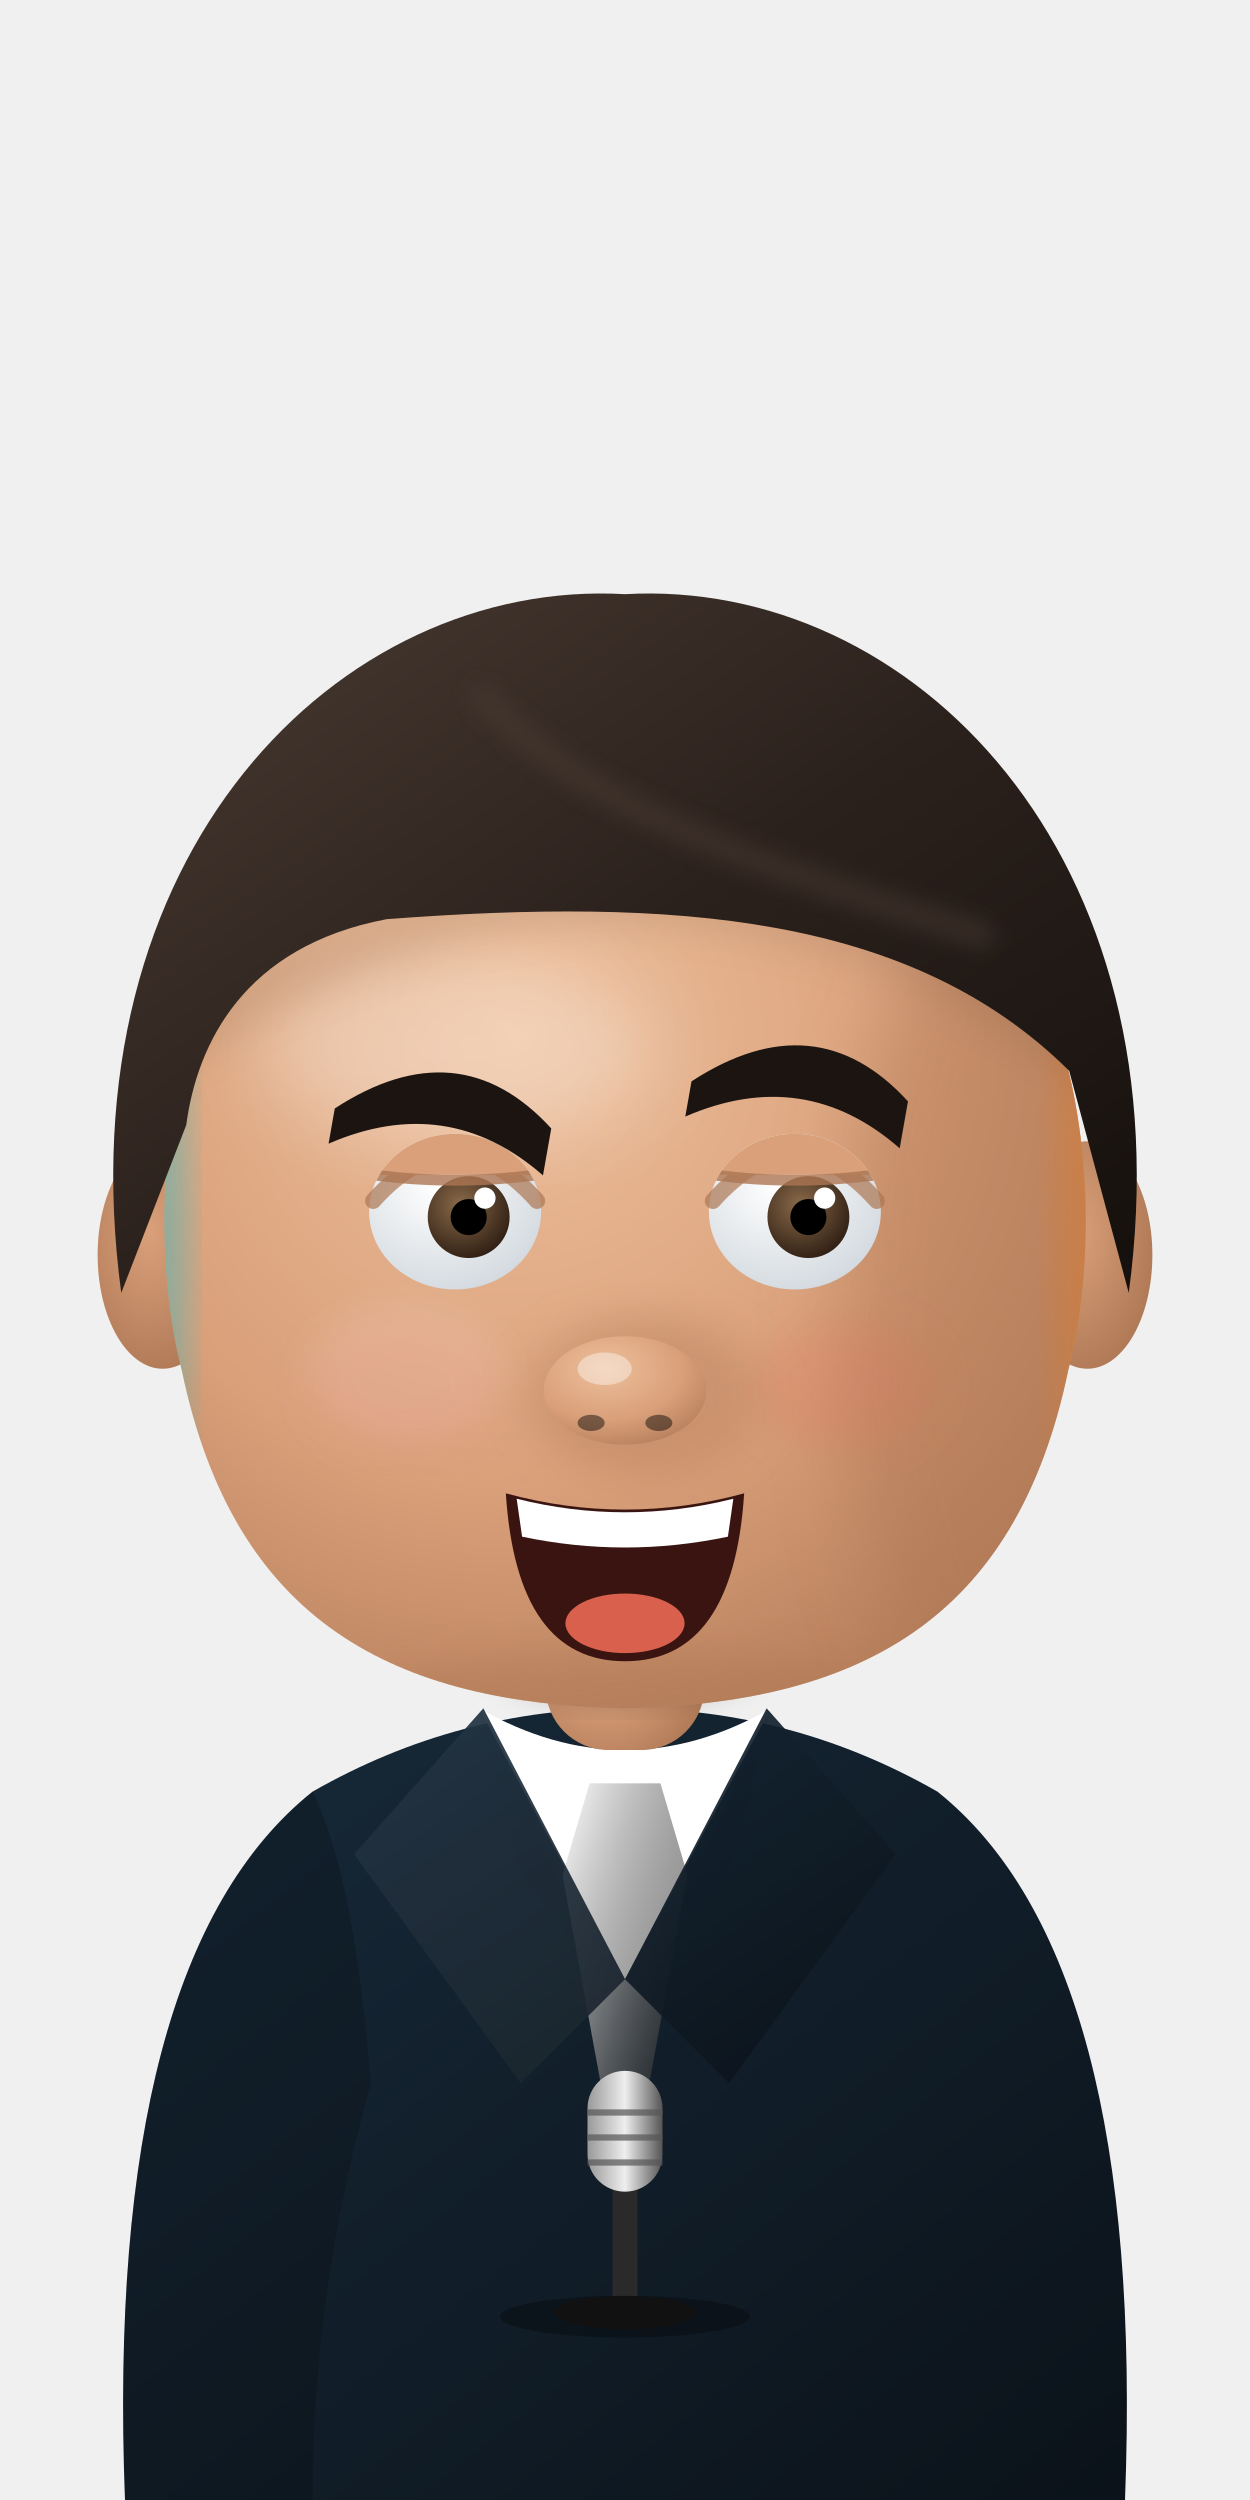
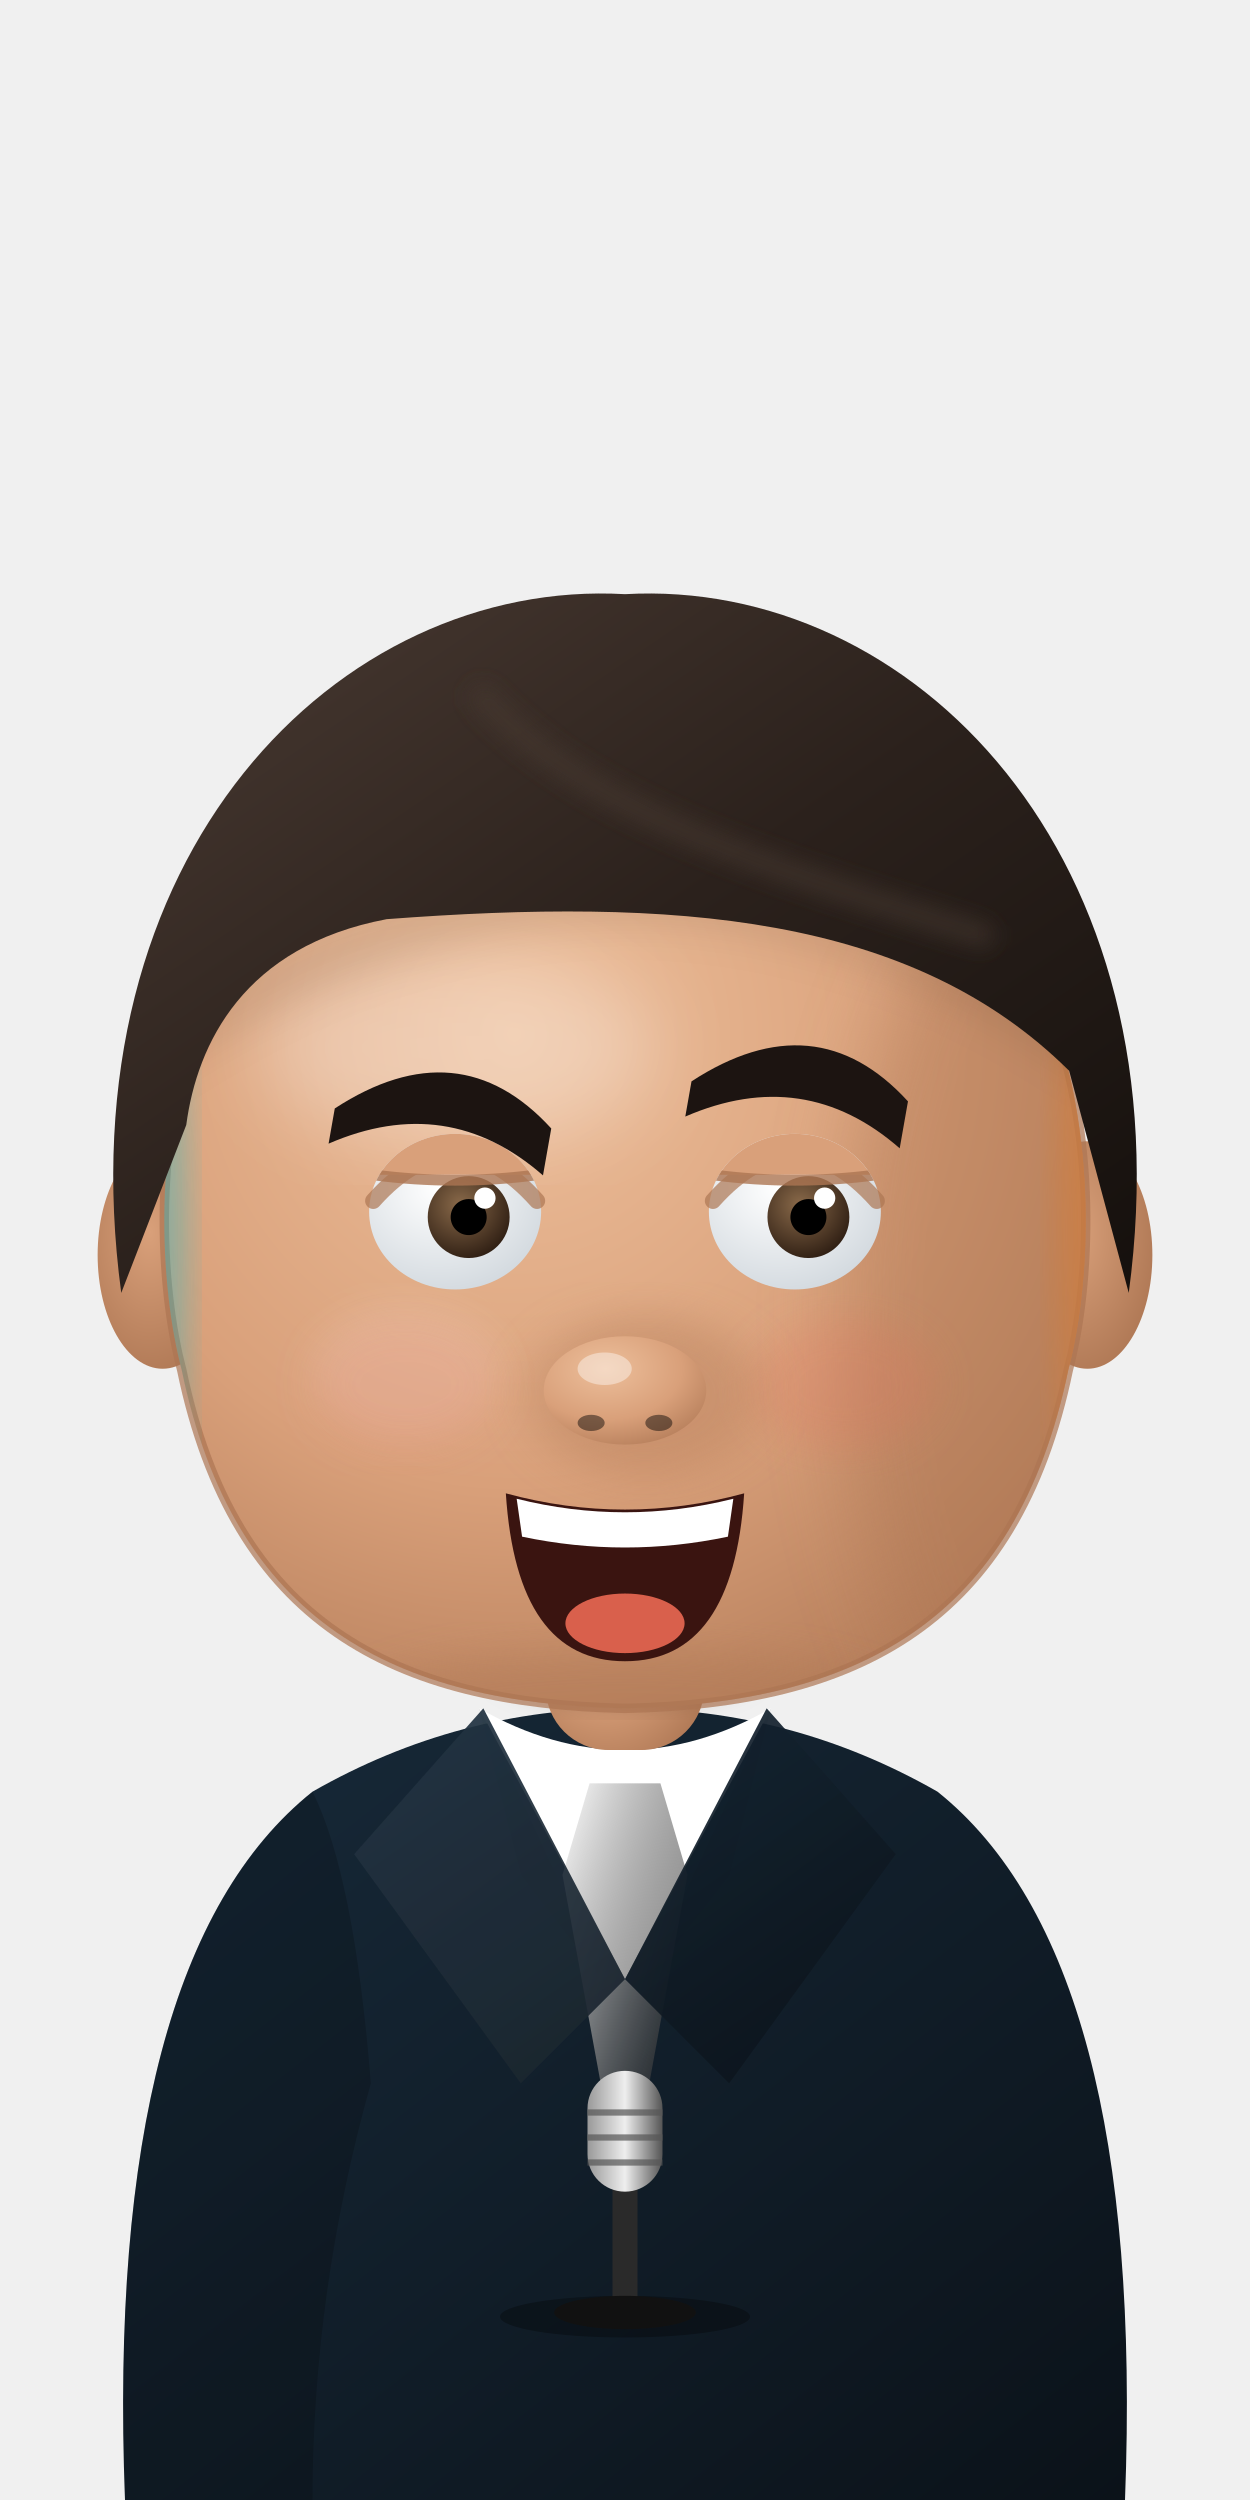
<svg xmlns="http://www.w3.org/2000/svg" width="600" height="1200" viewBox="0 -300 600 1200">
  <defs>
    <radialGradient id="montenegro_skin" cx="38%" cy="30%" r="85%">
      <stop offset="0" stop-color="#EDBF9B" />
      <stop offset=".55" stop-color="#D9A07A" />
      <stop offset="1" stop-color="#AD7653" />
    </radialGradient>
    <radialGradient id="montenegro_ear" cx="40%" cy="40%" r="70%">
      <stop offset="0" stop-color="#D9A07A" />
      <stop offset="1" stop-color="#AD7653" />
    </radialGradient>
    <linearGradient id="montenegro_hair" x1="0" y1="0" x2="1" y2="1">
      <stop offset="0" stop-color="#4A3B33" />
      <stop offset=".5" stop-color="#2B211C" />
      <stop offset="1" stop-color="#15100D" />
    </linearGradient>
    <linearGradient id="montenegro_suit" x1="0" y1="0" x2="1" y2="1">
      <stop offset="0" stop-color="#172A3A" />
      <stop offset="1" stop-color="#0b1219" />
    </linearGradient>
    <linearGradient id="montenegro_tie" x1="0" y1="0" x2="1" y2="1">
      <stop offset="0" stop-color="#FFFFFF" />
      <stop offset="1" stop-color="#000" stop-opacity=".45" />
    </linearGradient>
    <radialGradient id="montenegro_eye" cx="40%" cy="35%" r="75%">
      <stop offset="0" stop-color="#fff" />
      <stop offset="1" stop-color="#cfd6dc" />
    </radialGradient>
    <radialGradient id="montenegro_iris" cx="40%" cy="35%" r="70%">
      <stop offset="0" stop-color="#8a6a4a" />
      <stop offset="1" stop-color="#2d1d12" />
    </radialGradient>
    <linearGradient id="montenegro_pap" x1="0" y1="0" x2="1" y2="1">
      <stop offset="0" stop-color="#fff" />
      <stop offset="1" stop-color="#d6d6d6" />
    </linearGradient>
    <linearGradient id="montenegro_pen" x1="0" y1="0" x2="0" y2="1">
      <stop offset="0" stop-color="#555" />
      <stop offset=".5" stop-color="#111" />
      <stop offset="1" stop-color="#000" />
    </linearGradient>
    <linearGradient id="montenegro_pasta" x1="0" y1="0" x2="1" y2="1">
      <stop offset="0" stop-color="#7a4a2a" />
      <stop offset="1" stop-color="#3b1d0d" />
    </linearGradient>
    <linearGradient id="montenegro_mic" x1="0" y1="0" x2="1" y2="0">
      <stop offset="0" stop-color="#999" />
      <stop offset=".5" stop-color="#eee" />
      <stop offset="1" stop-color="#555" />
    </linearGradient>
    <filter id="montenegro_bl" x="-20%" y="-20%" width="140%" height="140%">
      <feGaussianBlur stdDeviation="14" />
    </filter>
    <filter id="montenegro_bl2" x="-20%" y="-20%" width="140%" height="140%">
      <feGaussianBlur stdDeviation="7" />
    </filter>
    <filter id="montenegro_bl3" x="-20%" y="-50%" width="140%" height="200%">
      <feGaussianBlur stdDeviation="4" />
    </filter>
    <clipPath id="montenegro_hc">
      <path d="M300 120 C479.52 120 479.52 291 463.68 350.4 C444.32 444 385.184 473.6 300 475.4 C214.816 473.6 155.68 444 136.32 350.4 C120.48 291 120.48 120 300 120Z" />
    </clipPath>
  </defs>
  <ellipse cx="300" cy="884" rx="230" ry="16" fill="#000" opacity=".25" />
  <path d="M60 900 Q50 640 150 560 Q220 520 300 520 Q380 520 450 560 Q550 640 540 900Z" fill="url(#montenegro_suit)" />
  <path d="M60 900 Q50 640 150 560 Q170 600 178 700 Q150 800 150 900Z" fill="#000" opacity=".18" />
  <path d="M230 520 L300 650 L370 520 Q300 560 230 520Z" fill="#FFFFFF" />
  <path d="M230 520 L292 654 L250 600Z M370 520 L308 654 L350 600Z" fill="#000" opacity=".12" />
  <path d="M283 556 H317 L330 600 L308 720 L300 740 L292 720 L270 600Z" fill="url(#montenegro_tie)" />
  <path d="M232 520 L170 590 L250 700 L300 650Z M368 520 L430 590 L350 700 L300 650Z" fill="url(#montenegro_suit)" opacity=".92" />
  <path d="M232 520 L170 590 L250 700 L300 650Z" fill="#fff" opacity=".05" />
  <rect x="262" y="420" width="76" height="120" rx="30" fill="url(#montenegro_skin)" />
  <ellipse cx="300" cy="494.4" rx="64" ry="22" fill="#000" opacity=".3" filter="url(#montenegro_bl2)" />
  <g transform="translate(300 500) scale(1.3) translate(-300 -460)">
    <ellipse cx="129.28" cy="308" rx="24" ry="42" fill="url(#montenegro_ear)" />
    <ellipse cx="470.72" cy="308" rx="24" ry="42" fill="url(#montenegro_ear)" />
-     <path d="M300 120 C479.52 120 479.52 291 463.68 350.4 C444.32 444 385.184 473.6 300 475.4 C214.816 473.6 155.68 444 136.32 350.4 C120.48 291 120.48 120 300 120Z" fill="url(#montenegro_skin)" />
+     <path d="M300 120 C479.52 120 479.52 291 463.68 350.4 C444.32 444 385.184 473.6 300 475.4 C214.816 473.6 155.68 444 136.32 350.4 C120.48 291 120.48 120 300 120Z" fill="url(#montenegro_skin)" stroke="#AD7653" stroke-width="3.5" stroke-opacity=".7" />
    <g clip-path="url(#montenegro_hc)">
      <ellipse cx="476" cy="300" rx="16" ry="144" fill="#F58220" opacity=".6" filter="url(#montenegro_bl2)" />
      <ellipse cx="124" cy="300" rx="14" ry="126" fill="#22BBCB" opacity=".45" filter="url(#montenegro_bl2)" />
      <ellipse cx="467.2" cy="330" rx="88" ry="180" fill="#AD7653" opacity=".45" filter="url(#montenegro_bl)" />
      <ellipse cx="238.4" cy="231.6" rx="73.92" ry="36" fill="#fff" opacity=".28" filter="url(#montenegro_bl)" />
      <ellipse cx="219.04" cy="352" rx="34" ry="24" fill="#fff" opacity=".18" filter="url(#montenegro_bl2)" />
      <ellipse cx="380.96" cy="356" rx="34" ry="24" fill="#E0735F" opacity=".22" filter="url(#montenegro_bl2)" />
      <ellipse cx="219.04" cy="356" rx="34" ry="24" fill="#E0735F" opacity=".18" filter="url(#montenegro_bl2)" />
      <ellipse cx="300" cy="480" rx="105.6" ry="26" fill="#AD7653" opacity=".4" filter="url(#montenegro_bl2)" />
      <path d="M114 240 Q300 110 486 240" fill="none" stroke="#000" stroke-width="22" opacity=".08" filter="url(#montenegro_bl2)" />
    </g>
    <g id="olhos">
      <ellipse cx="237.28" cy="292" rx="31.752" ry="28.728" fill="url(#montenegro_eye)" />
      <ellipse cx="362.72" cy="292" rx="31.752" ry="28.728" fill="url(#montenegro_eye)" />
      <circle cx="242.28" cy="294" r="15.12" fill="url(#montenegro_iris)" />
      <circle cx="367.72" cy="294" r="15.12" fill="url(#montenegro_iris)" />
      <circle cx="242.28" cy="294" r="6.653" fill="#000" />
      <circle cx="367.72" cy="294" r="6.653" fill="#000" />
      <circle cx="248.28" cy="287" r="3.931" fill="#fff" />
      <circle cx="373.72" cy="287" r="3.931" fill="#fff" />
      <path d="M207.04 288 Q237.28 254.2 267.52 288" fill="none" stroke="#AD7653" stroke-width="6" stroke-linecap="round" opacity=".7" />
      <path d="M332.48 288 Q362.72 254.2 392.96 288" fill="none" stroke="#AD7653" stroke-width="6" stroke-linecap="round" opacity=".7" />
    </g>
    <g>
      <clipPath id="montenegro_lc-1">
        <ellipse cx="237.28" cy="292" rx="31.752" ry="28.728" />
      </clipPath>
      <rect clip-path="url(#montenegro_lc-1)" x="204.016" y="261.76" width="66.528" height="16.632" fill="#D9A07A" />
      <path d="M207.04 278.392 Q237.28 282.392 267.52 278.392" fill="none" stroke="#AD7653" stroke-width="4" opacity=".8" clip-path="url(#montenegro_lc-1)" />
    </g>
    <g>
      <clipPath id="montenegro_lc1">
        <ellipse cx="362.72" cy="292" rx="31.752" ry="28.728" />
      </clipPath>
      <rect clip-path="url(#montenegro_lc1)" x="329.456" y="261.76" width="66.528" height="16.632" fill="#D9A07A" />
      <path d="M332.48 278.392 Q362.72 282.392 392.96 278.392" fill="none" stroke="#AD7653" stroke-width="4" opacity=".8" clip-path="url(#montenegro_lc1)" />
    </g>
    <g id="sobrancelhas">
      <g transform="translate(234.144 250) rotate(10)">
        <path d="M-40 11 Q0 -26.4 40 4.4 L40 22 Q0 -2.2 -40 24.2Z" fill="#1c1411" />
      </g>
      <g transform="translate(365.856 240) rotate(10)">
        <path d="M-40 11 Q0 -26.4 40 4.4 L40 22 Q0 -2.2 -40 24.2Z" fill="#1c1411" />
      </g>
    </g>
    <g id="nariz" transform="translate(300 346) scale(1.25 1)">
      <ellipse cx="6" cy="14" rx="34" ry="30" fill="#AD7653" opacity=".35" filter="url(#montenegro_bl2)" />
      <ellipse cx="0" cy="12" rx="24" ry="20" fill="url(#montenegro_skin)" />
      <ellipse cx="-6" cy="4" rx="8" ry="6" fill="#fff" opacity=".4" />
      <ellipse cx="-10" cy="24" rx="4" ry="3" fill="#000" opacity=".45" />
      <ellipse cx="10" cy="24" rx="4" ry="3" fill="#000" opacity=".45" />
    </g>
    <g id="boca" transform="translate(300 400) scale(1 1) translate(-300 -400)">
      <path d="M256 396 Q300 408 344 396 Q340 458 300 458 Q260 458 256 396Z" fill="#3a1410" />
      <path d="M260 398 Q300 408 340 398 L338 412 Q300 420 262 412Z" fill="#fff" />
      <ellipse cx="300" cy="444" rx="22" ry="11" fill="#D9604C" />
    </g>
    <g id="cabelo">
      <path d="M114 322 C92.2 160 194.4 58 300 64 C405.6 58 507.8 160 486 322 L464 240 C405.6 182 317.6 176 212 184 C159.2 194 142 230 138 260Z" fill="url(#montenegro_hair)" />
      <path d="M247.2 102 C282.4 140 335.2 160 432 190" fill="none" stroke="#4A3B33" stroke-width="9" stroke-linecap="round" opacity=".55" filter="url(#montenegro_bl3)" />
    </g>
  </g>
  <g transform="translate(300 700)">
    <g>
      <ellipse cx="0" cy="112" rx="60" ry="10" fill="rgba(0,0,0,.3)" />
      <rect x="-6" y="40" width="12" height="70" fill="#2a2a2a" />
      <ellipse cx="0" cy="110" rx="34" ry="8" fill="#111" />
      <rect x="-18" y="-6" width="36" height="58" rx="18" fill="url(#montenegro_mic)" />
      <path d="M-18 14 H18M-18 26 H18M-18 38 H18" stroke="#555" stroke-width="3" opacity=".7" />
    </g>
  </g>
</svg>
